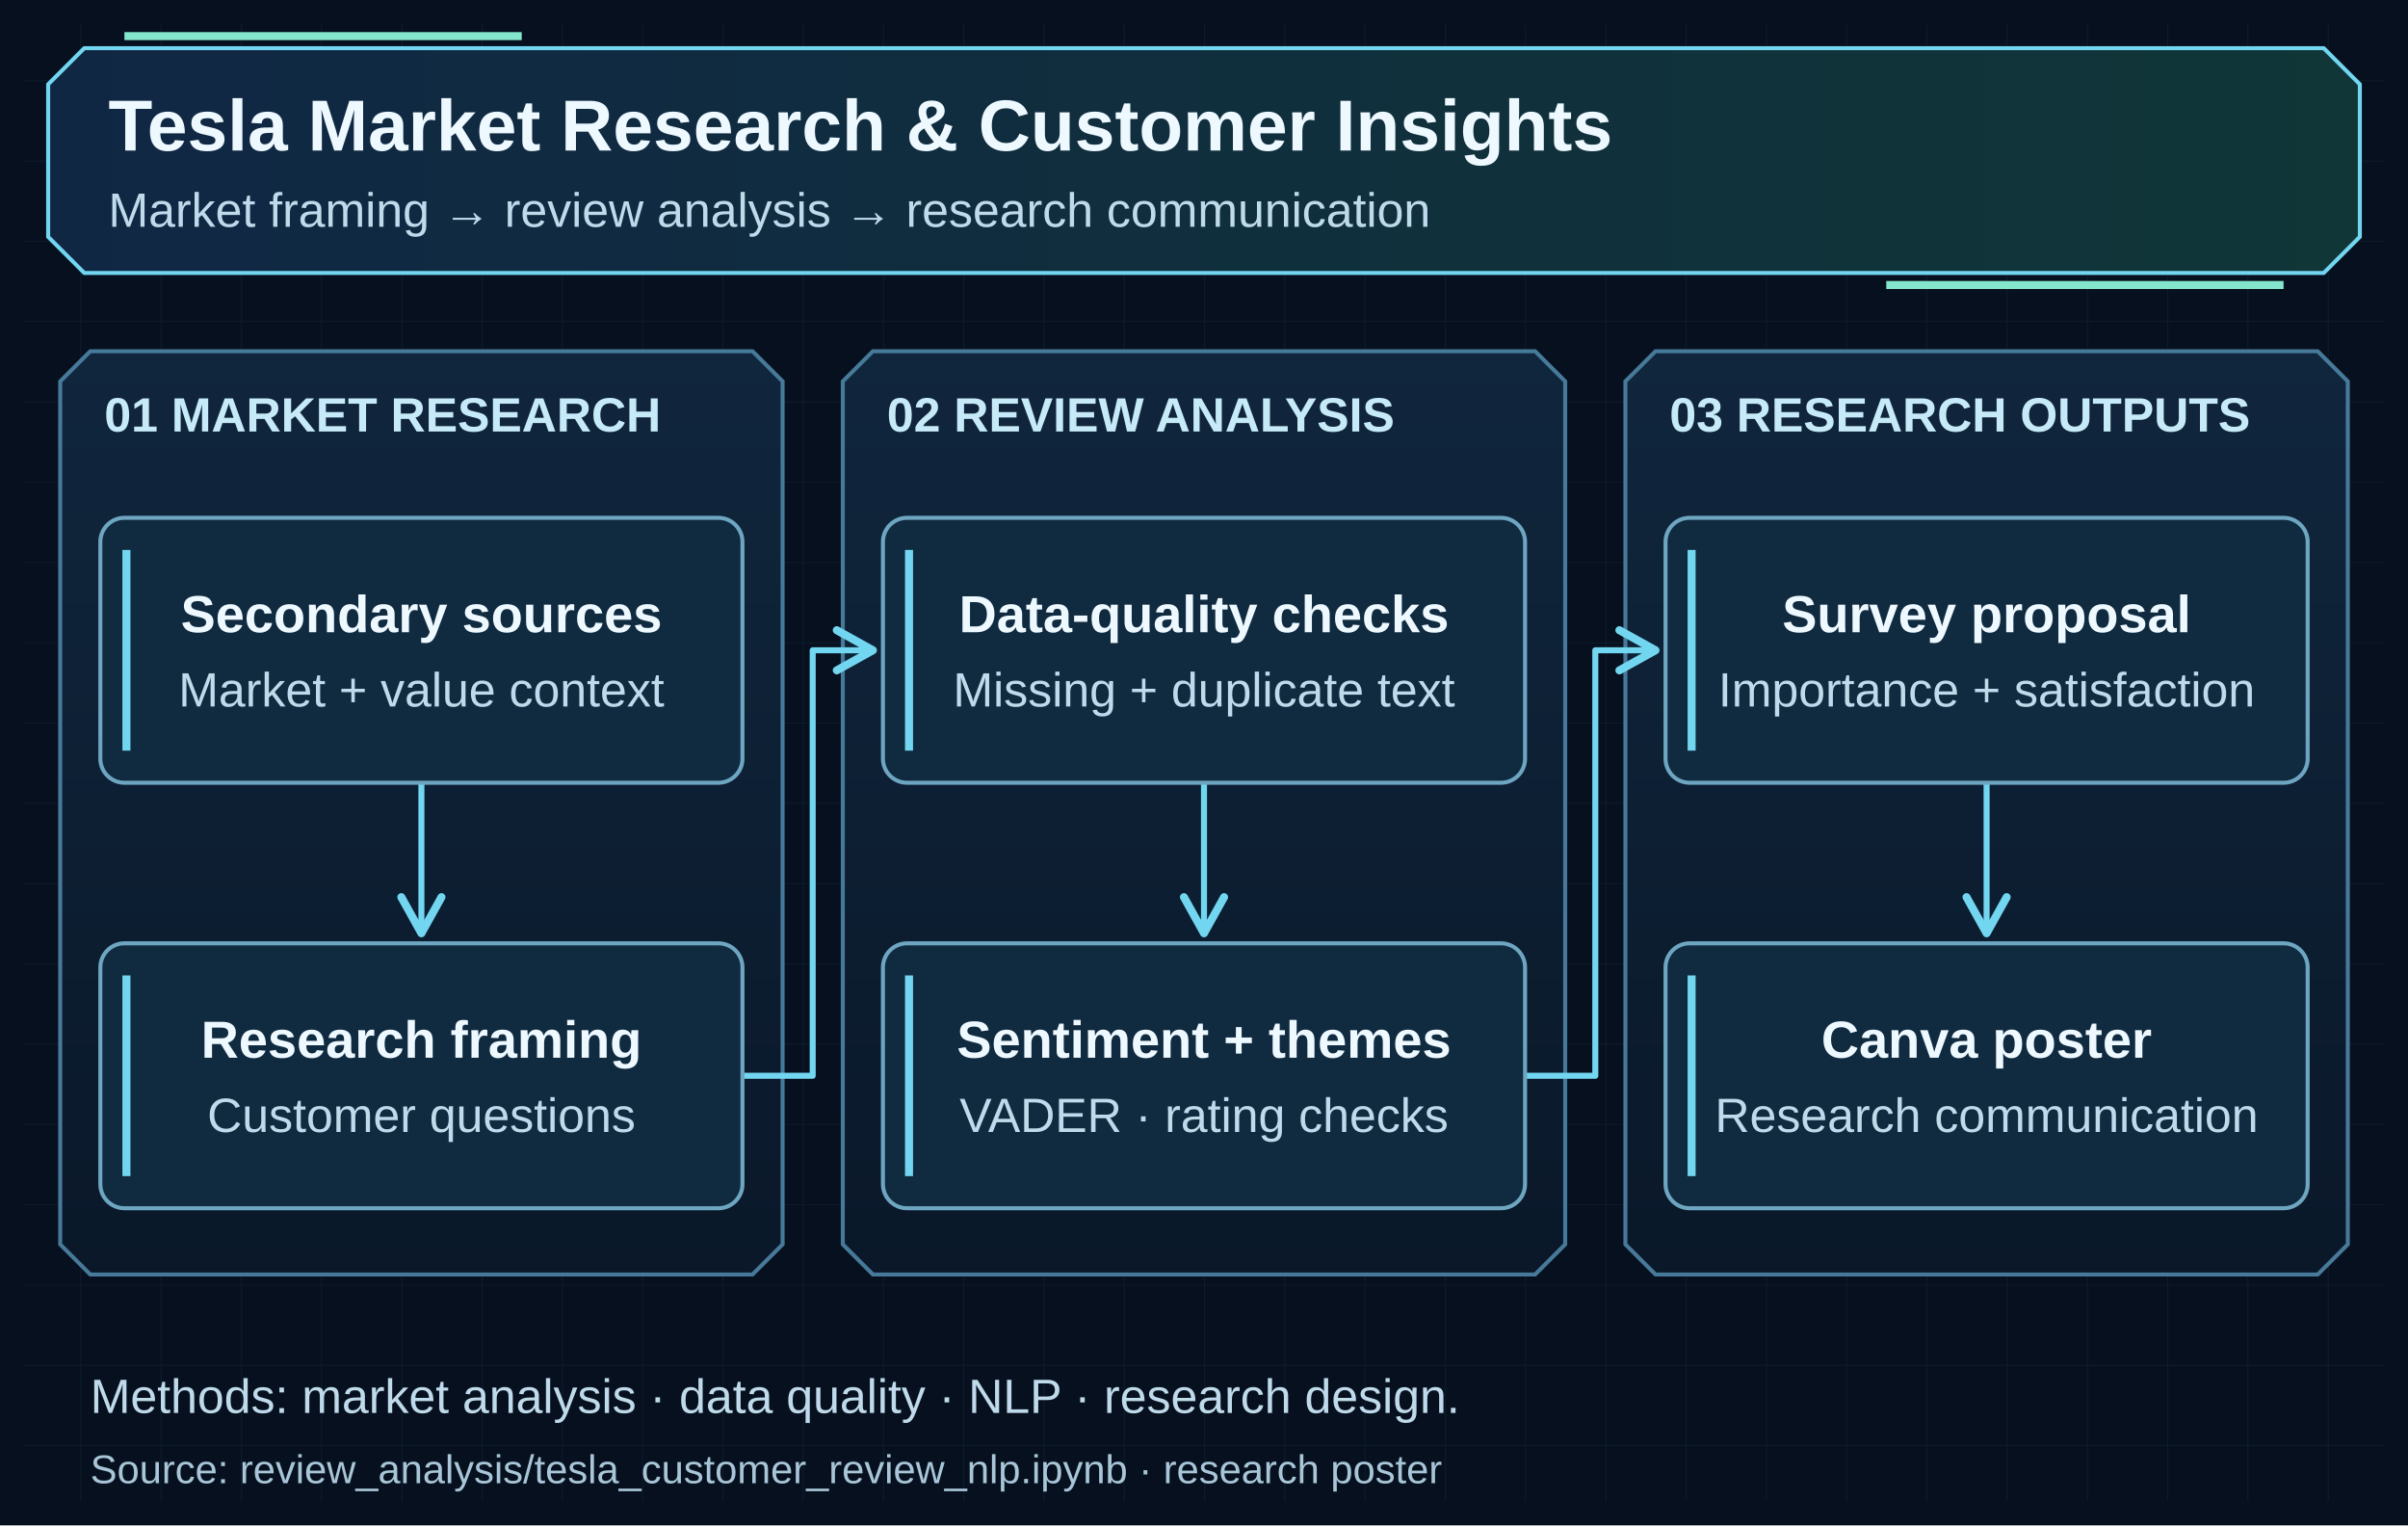
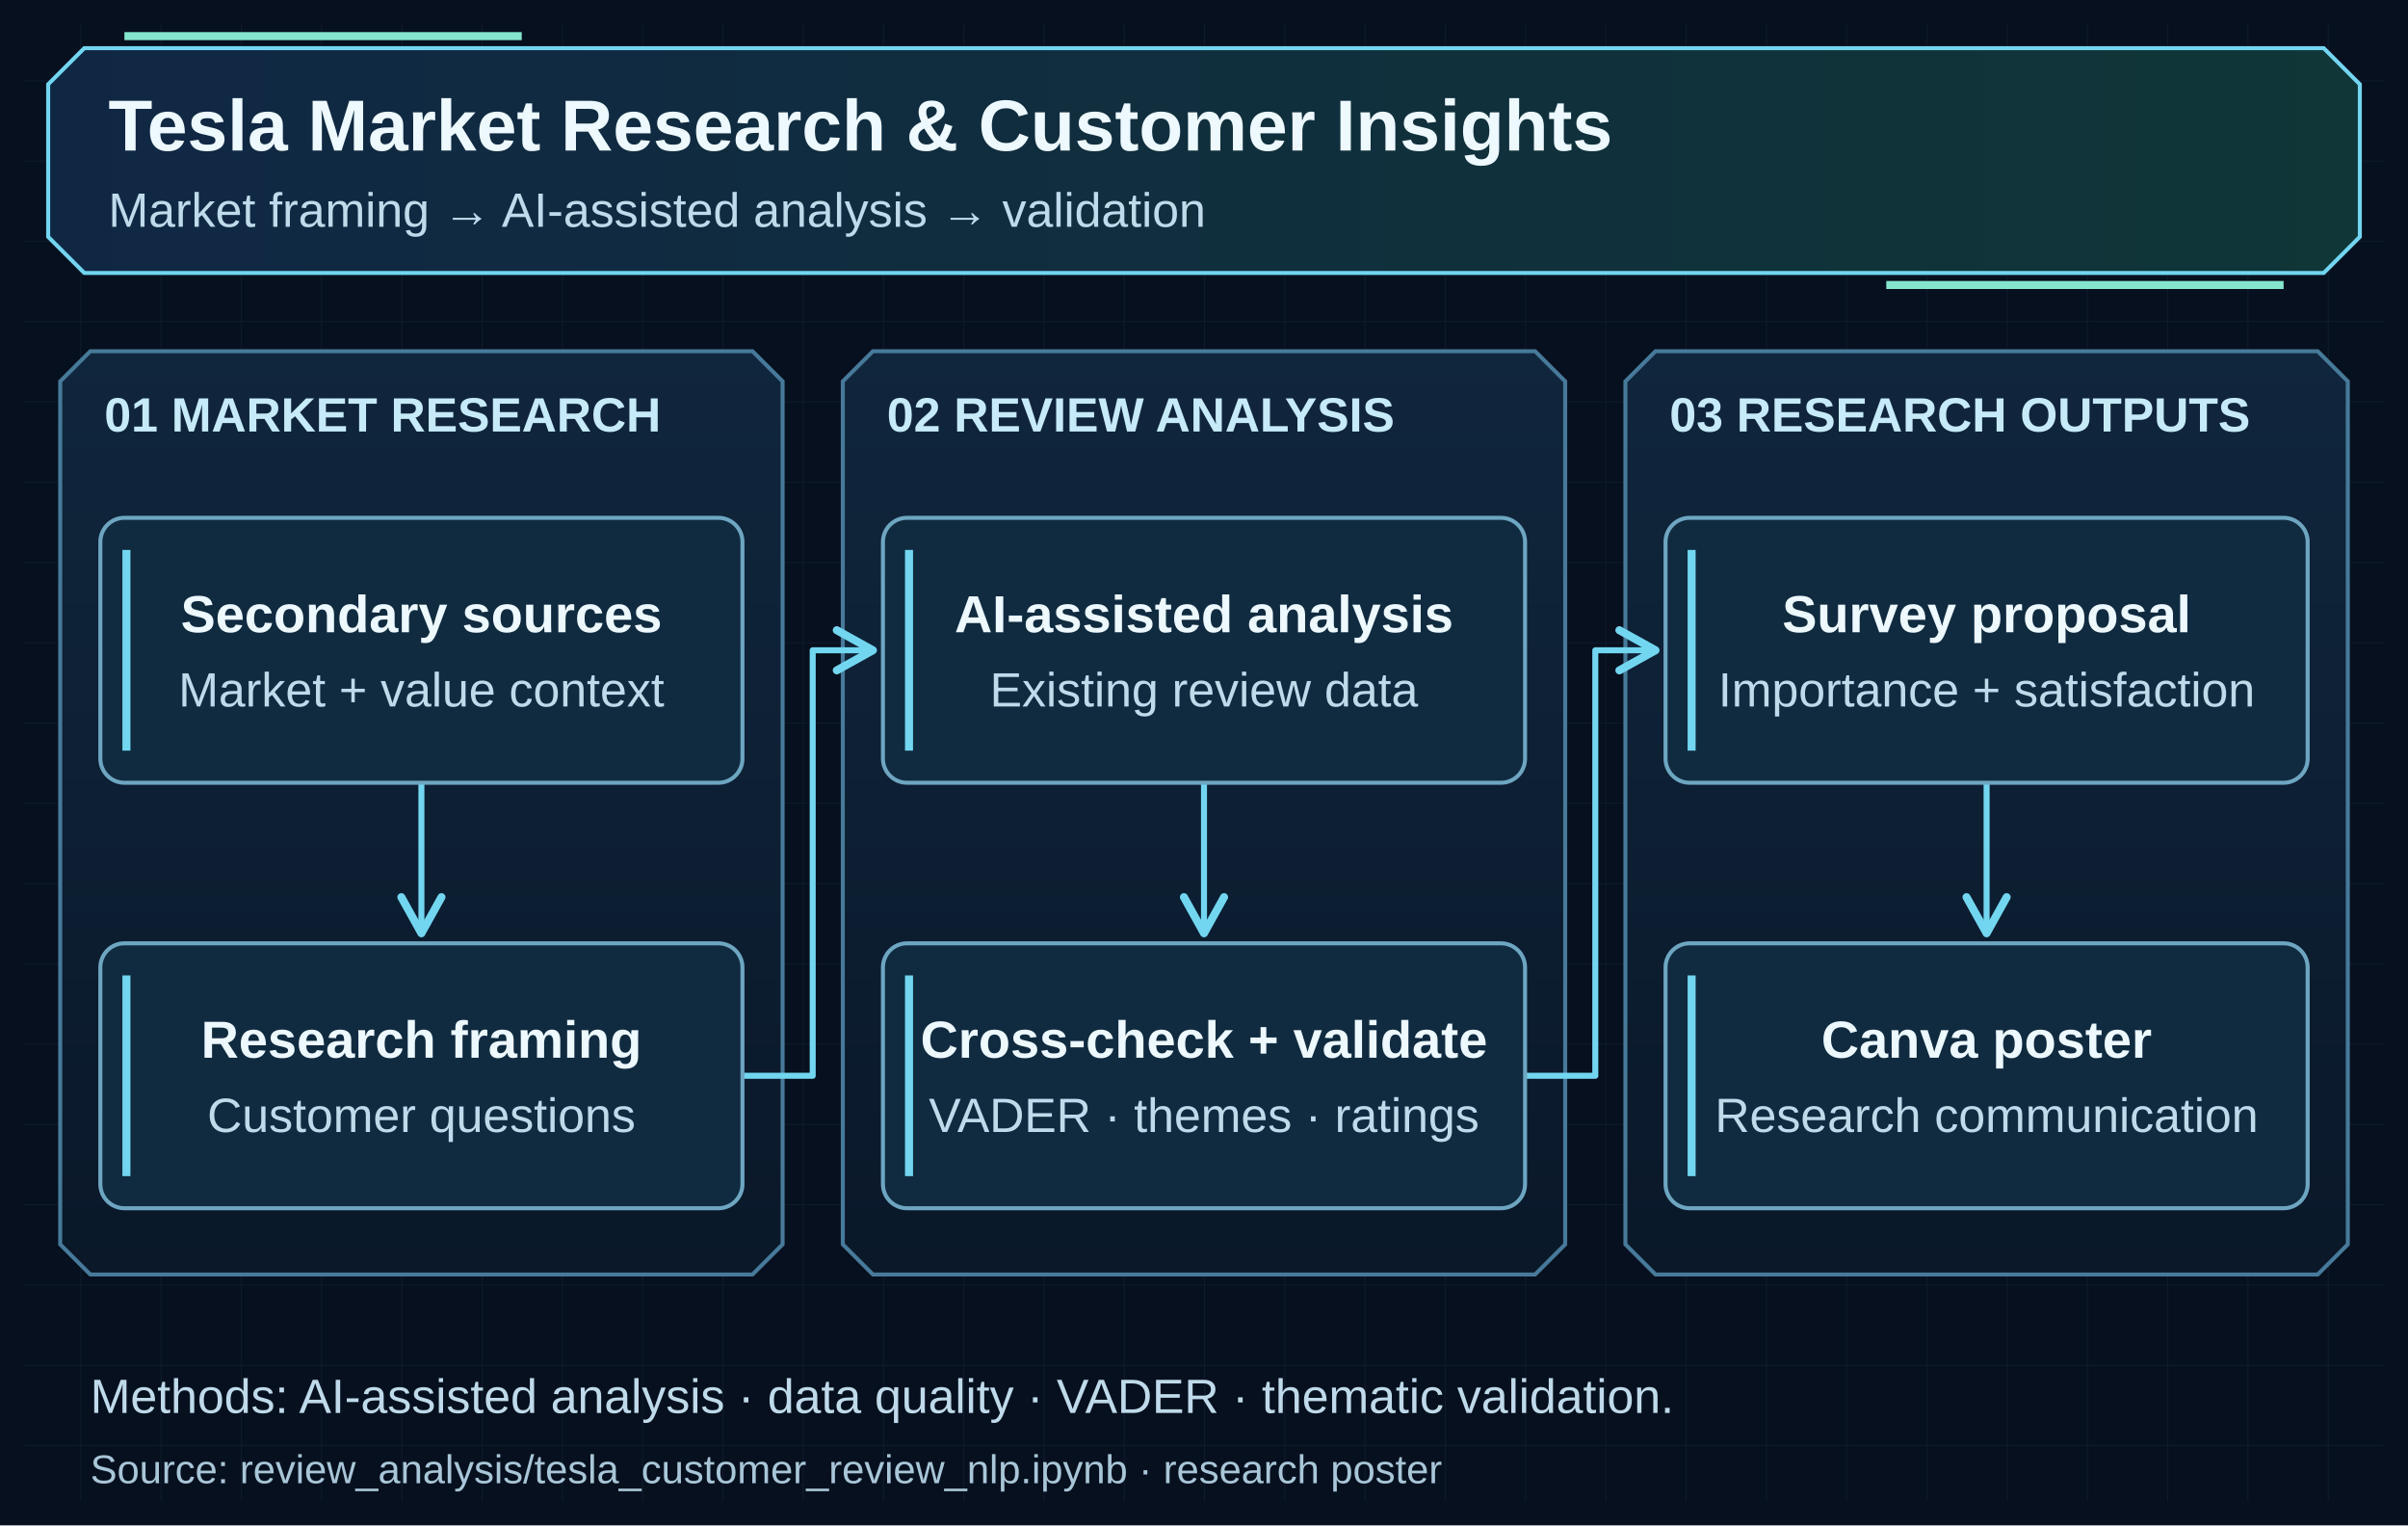
<svg xmlns="http://www.w3.org/2000/svg" viewBox="0 0 1200 760" width="1200" height="760" role="img" aria-labelledby="tesla-title tesla-desc">
  <defs>
    <linearGradient id="header" x1="0" y1="0" x2="1" y2="0">
      <stop stop-color="#102744" />
      <stop offset="1" stop-color="#103637" />
    </linearGradient>
    <linearGradient id="panel" x1="0" y1="0" x2="0" y2="1">
      <stop stop-color="#10263d" />
      <stop offset="1" stop-color="#0a1829" />
    </linearGradient>
    <marker id="arrow" viewBox="0 0 12 12" refX="10" refY="6" markerWidth="8" markerHeight="8" orient="auto-start-reverse">
      <path d="M1 1 10 6 1 11" fill="none" stroke="#72d6f0" stroke-width="2" stroke-linecap="round" stroke-linejoin="round" />
    </marker>
    <marker id="mint-arrow" viewBox="0 0 12 12" refX="10" refY="6" markerWidth="8" markerHeight="8" orient="auto-start-reverse">
      <path d="M1 1 10 6 1 11" fill="none" stroke="#84e6cd" stroke-width="2" stroke-linecap="round" stroke-linejoin="round" />
    </marker>
    <pattern id="grid" width="40" height="40" patternUnits="userSpaceOnUse">
      <path d="M40 0H0V40" fill="none" stroke="#18334b" stroke-width="1" />
    </pattern>
  </defs>
  <rect width="1200" height="760" fill="#07101e" />
  <rect x="12" y="12" width="1176" height="736" rx="20" fill="url(#grid)" opacity=".32" />
  <g font-family="Arial,Helvetica,sans-serif">
    <path d="M42 24H1158L1176 42V118L1158 136H42L24 118V42Z" fill="url(#header)" stroke="#72d6f0" stroke-width="2" />
    <path d="M62 18H260M940 142H1138" stroke="#84e6cd" stroke-width="4" />
    <text x="54" y="75" fill="#edf8ff" font-size="36" font-weight="600" text-anchor="start">Tesla Market Research &amp; Customer Insights</text>
-     <text x="54" y="113" fill="#bfdaea" font-size="24" font-weight="400" text-anchor="start">Market framing → review analysis → research communication</text>
+     <text x="54" y="113" fill="#bfdaea" font-size="24" font-weight="400" text-anchor="start">Market framing → AI-assisted analysis → validation</text>
    <path d="M45 175H375L390 190V620L375 635H45L30 620V190Z" fill="url(#panel)" stroke="#477a9a" stroke-width="2" />
    <text x="52" y="215" fill="#c6eaf7" font-size="24" font-weight="600" text-anchor="start">01  MARKET RESEARCH</text>
    <path d="M435 175H765L780 190V620L765 635H435L420 620V190Z" fill="url(#panel)" stroke="#477a9a" stroke-width="2" />
    <text x="442" y="215" fill="#c6eaf7" font-size="24" font-weight="600" text-anchor="start">02  REVIEW ANALYSIS</text>
    <path d="M825 175H1155L1170 190V620L1155 635H825L810 620V190Z" fill="url(#panel)" stroke="#477a9a" stroke-width="2" />
    <text x="832" y="215" fill="#c6eaf7" font-size="24" font-weight="600" text-anchor="start">03  RESEARCH OUTPUTS</text>
    <path d="M210 390V465" fill="none" stroke="#72d6f0" stroke-width="3" stroke-linecap="round" stroke-linejoin="round" marker-end="url(#arrow)" />
    <path d="M370 536H405.0V324H435" fill="none" stroke="#72d6f0" stroke-width="3" stroke-linecap="round" stroke-linejoin="round" marker-end="url(#arrow)" />
    <path d="M600 390V465" fill="none" stroke="#72d6f0" stroke-width="3" stroke-linecap="round" stroke-linejoin="round" marker-end="url(#arrow)" />
    <path d="M760 536H795.0V324H825" fill="none" stroke="#72d6f0" stroke-width="3" stroke-linecap="round" stroke-linejoin="round" marker-end="url(#arrow)" />
    <path d="M990 390V465" fill="none" stroke="#72d6f0" stroke-width="3" stroke-linecap="round" stroke-linejoin="round" marker-end="url(#arrow)" />
    <rect x="50" y="258" width="320" height="132" rx="12" fill="#102b40" stroke="#6ea6c2" stroke-width="2" />
    <path d="M63 274V374" stroke="#72d6f0" stroke-width="4" />
    <text x="210.0" y="315.0" fill="#edf8ff" font-size="26" font-weight="600" text-anchor="middle">Secondary sources</text>
    <text x="210.0" y="352.0" fill="#bfdaea" font-size="24" font-weight="400" text-anchor="middle">Market + value context</text>
    <rect x="50" y="470" width="320" height="132" rx="12" fill="#102b40" stroke="#6ea6c2" stroke-width="2" />
    <path d="M63 486V586" stroke="#72d6f0" stroke-width="4" />
    <text x="210.0" y="527.0" fill="#edf8ff" font-size="26" font-weight="600" text-anchor="middle">Research framing</text>
    <text x="210.0" y="564.0" fill="#bfdaea" font-size="24" font-weight="400" text-anchor="middle">Customer questions</text>
    <rect x="440" y="258" width="320" height="132" rx="12" fill="#102b40" stroke="#6ea6c2" stroke-width="2" />
    <path d="M453 274V374" stroke="#72d6f0" stroke-width="4" />
-     <text x="600.0" y="315.0" fill="#edf8ff" font-size="26" font-weight="600" text-anchor="middle">Data-quality checks</text>
-     <text x="600.0" y="352.0" fill="#bfdaea" font-size="24" font-weight="400" text-anchor="middle">Missing + duplicate text</text>
+     <text x="600.0" y="315.0" fill="#edf8ff" font-size="26" font-weight="600" text-anchor="middle">AI-assisted analysis</text>
+     <text x="600.0" y="352.0" fill="#bfdaea" font-size="24" font-weight="400" text-anchor="middle">Existing review data</text>
    <rect x="440" y="470" width="320" height="132" rx="12" fill="#102b40" stroke="#6ea6c2" stroke-width="2" />
    <path d="M453 486V586" stroke="#72d6f0" stroke-width="4" />
-     <text x="600.0" y="527.0" fill="#edf8ff" font-size="26" font-weight="600" text-anchor="middle">Sentiment + themes</text>
-     <text x="600.0" y="564.0" fill="#bfdaea" font-size="24" font-weight="400" text-anchor="middle">VADER · rating checks</text>
+     <text x="600.0" y="527.0" fill="#edf8ff" font-size="26" font-weight="600" text-anchor="middle">Cross-check + validate</text>
+     <text x="600.0" y="564.0" fill="#bfdaea" font-size="24" font-weight="400" text-anchor="middle">VADER · themes · ratings</text>
    <rect x="830" y="258" width="320" height="132" rx="12" fill="#102b40" stroke="#6ea6c2" stroke-width="2" />
    <path d="M843 274V374" stroke="#72d6f0" stroke-width="4" />
    <text x="990.0" y="315.0" fill="#edf8ff" font-size="26" font-weight="600" text-anchor="middle">Survey proposal</text>
    <text x="990.0" y="352.0" fill="#bfdaea" font-size="24" font-weight="400" text-anchor="middle">Importance + satisfaction</text>
    <rect x="830" y="470" width="320" height="132" rx="12" fill="#102b40" stroke="#6ea6c2" stroke-width="2" />
    <path d="M843 486V586" stroke="#72d6f0" stroke-width="4" />
    <text x="990.0" y="527.0" fill="#edf8ff" font-size="26" font-weight="600" text-anchor="middle">Canva poster</text>
    <text x="990.0" y="564.0" fill="#bfdaea" font-size="24" font-weight="400" text-anchor="middle">Research communication</text>
-     <text x="45" y="704" fill="#bfdaea" font-size="24" font-weight="400" text-anchor="start">Methods: market analysis · data quality · NLP · research design.</text>
+     <text x="45" y="704" fill="#bfdaea" font-size="24" font-weight="400" text-anchor="start">Methods: AI-assisted analysis · data quality · VADER · thematic validation.</text>
    <text x="45" y="739" fill="#a8c6d8" font-size="20" font-weight="400" text-anchor="start">Source: review_analysis/tesla_customer_review_nlp.ipynb · research poster</text>
  </g>
</svg>
